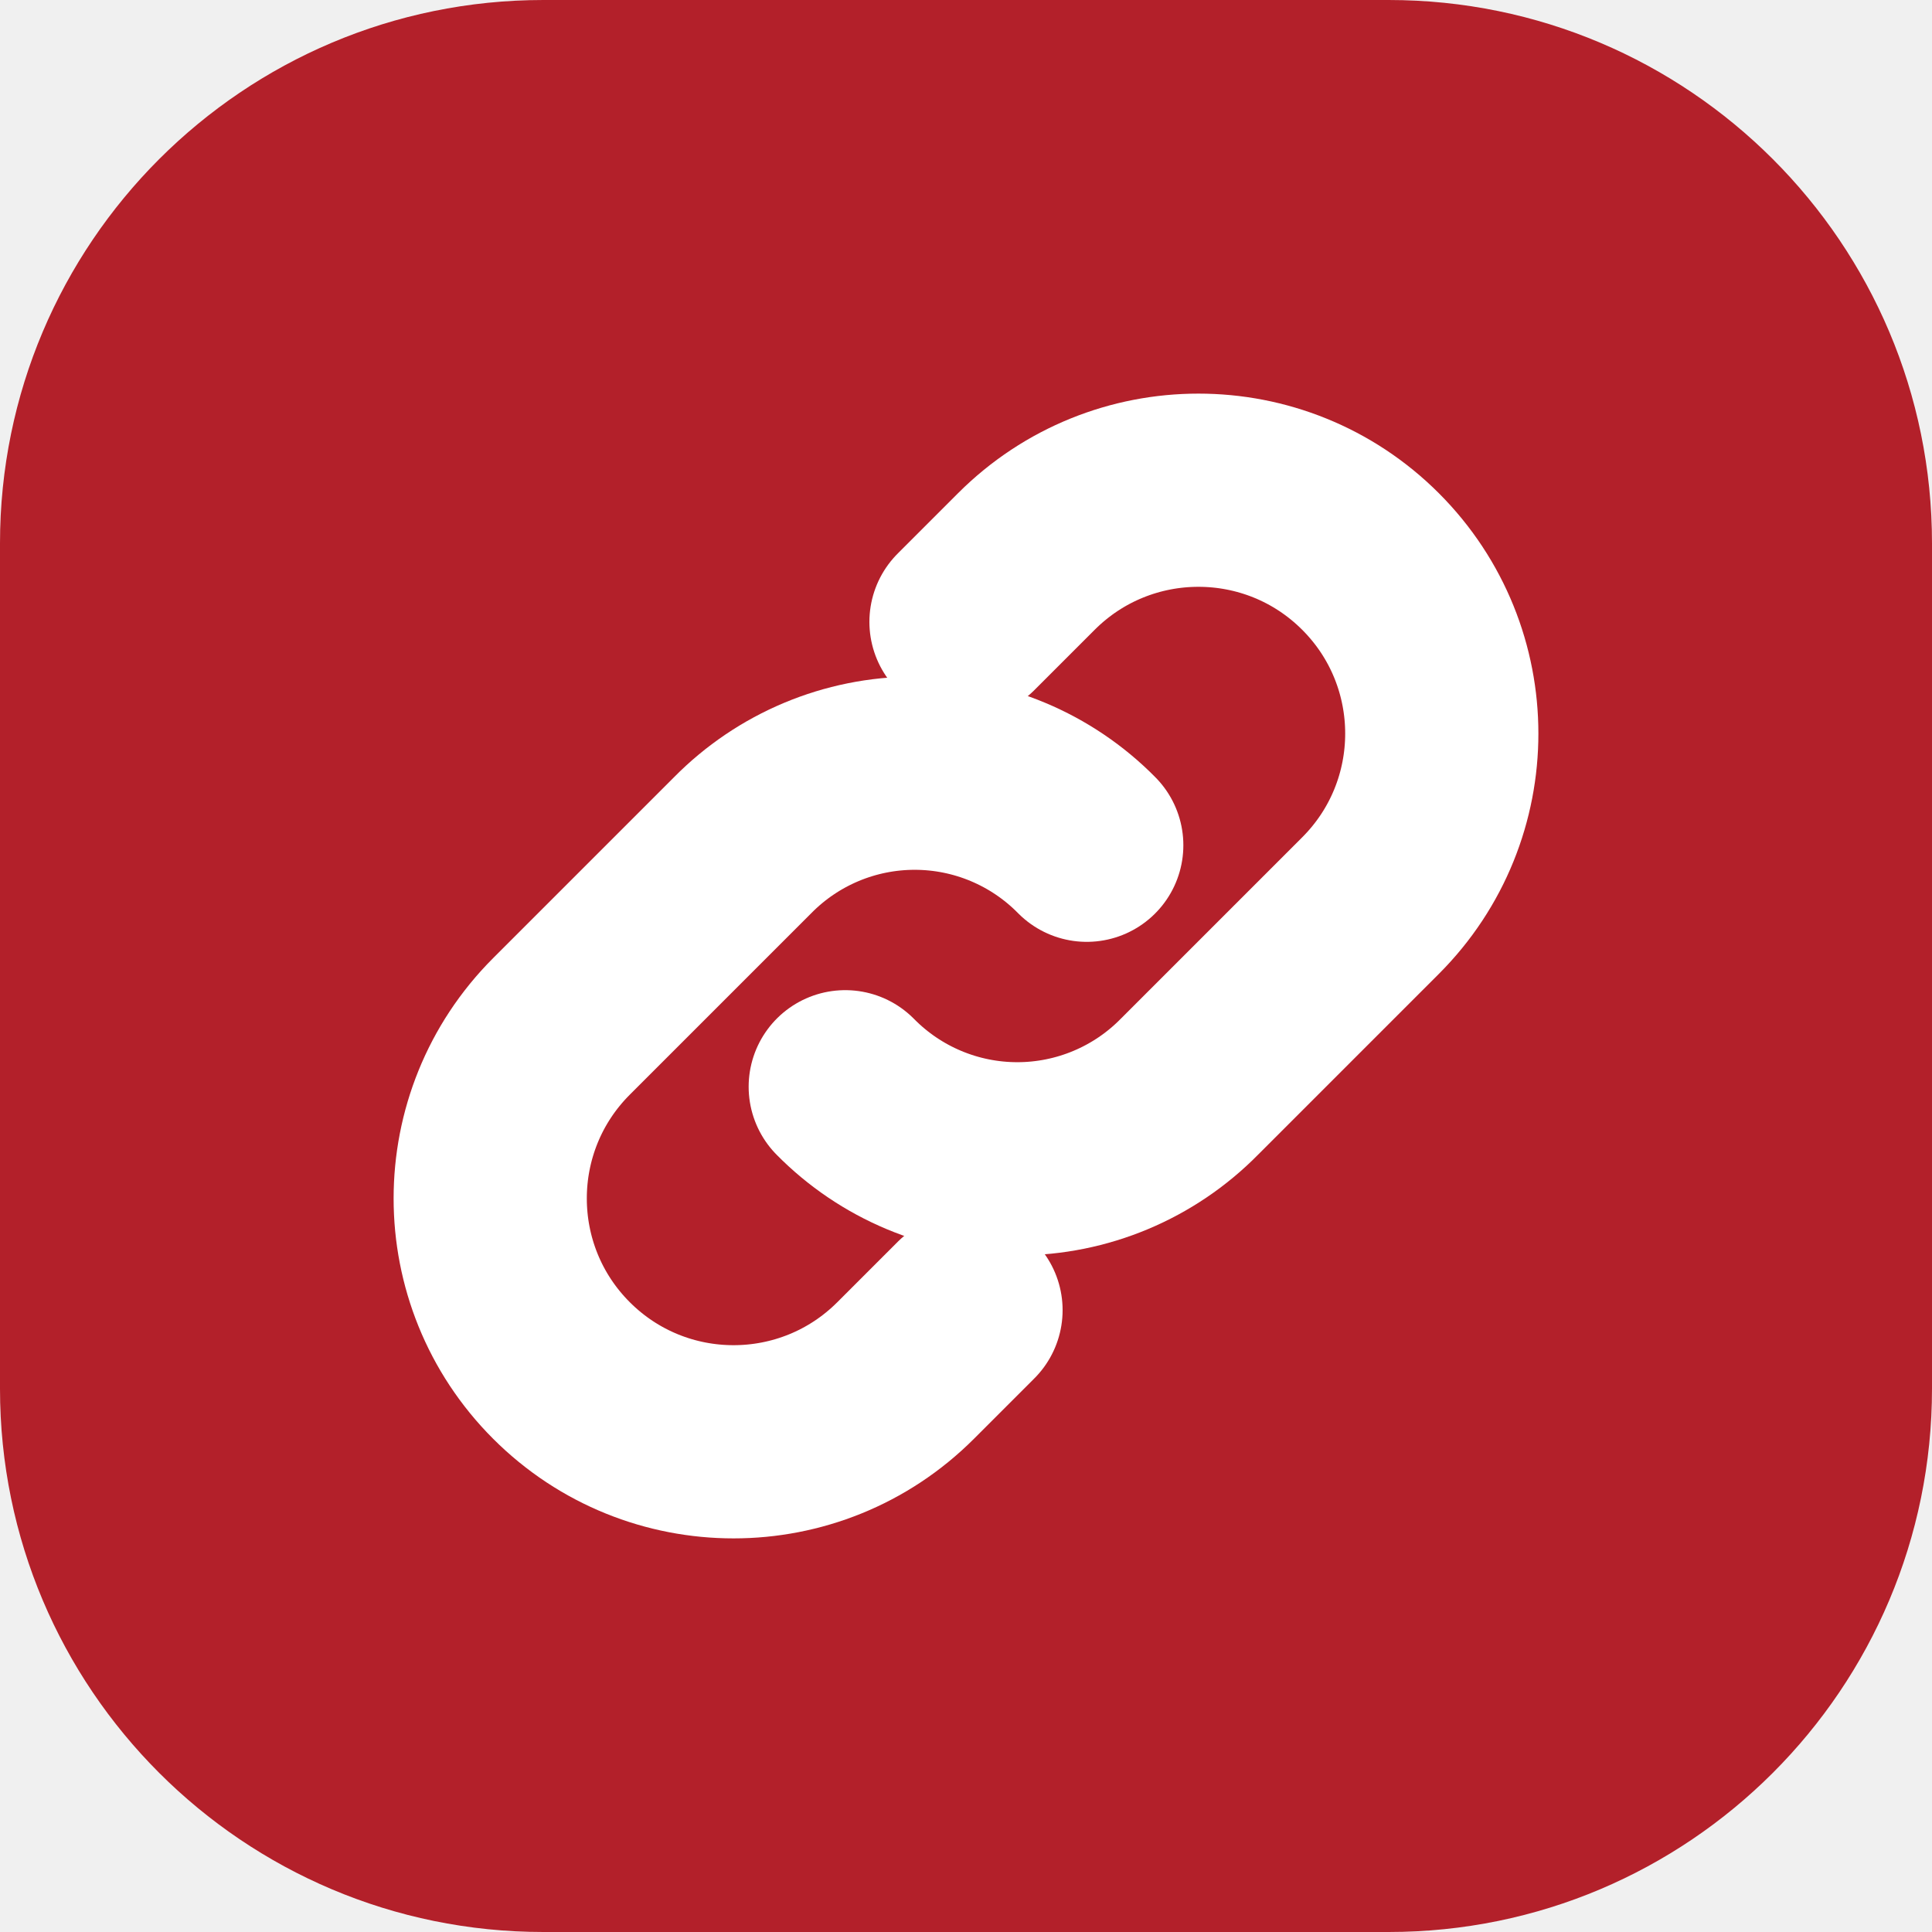
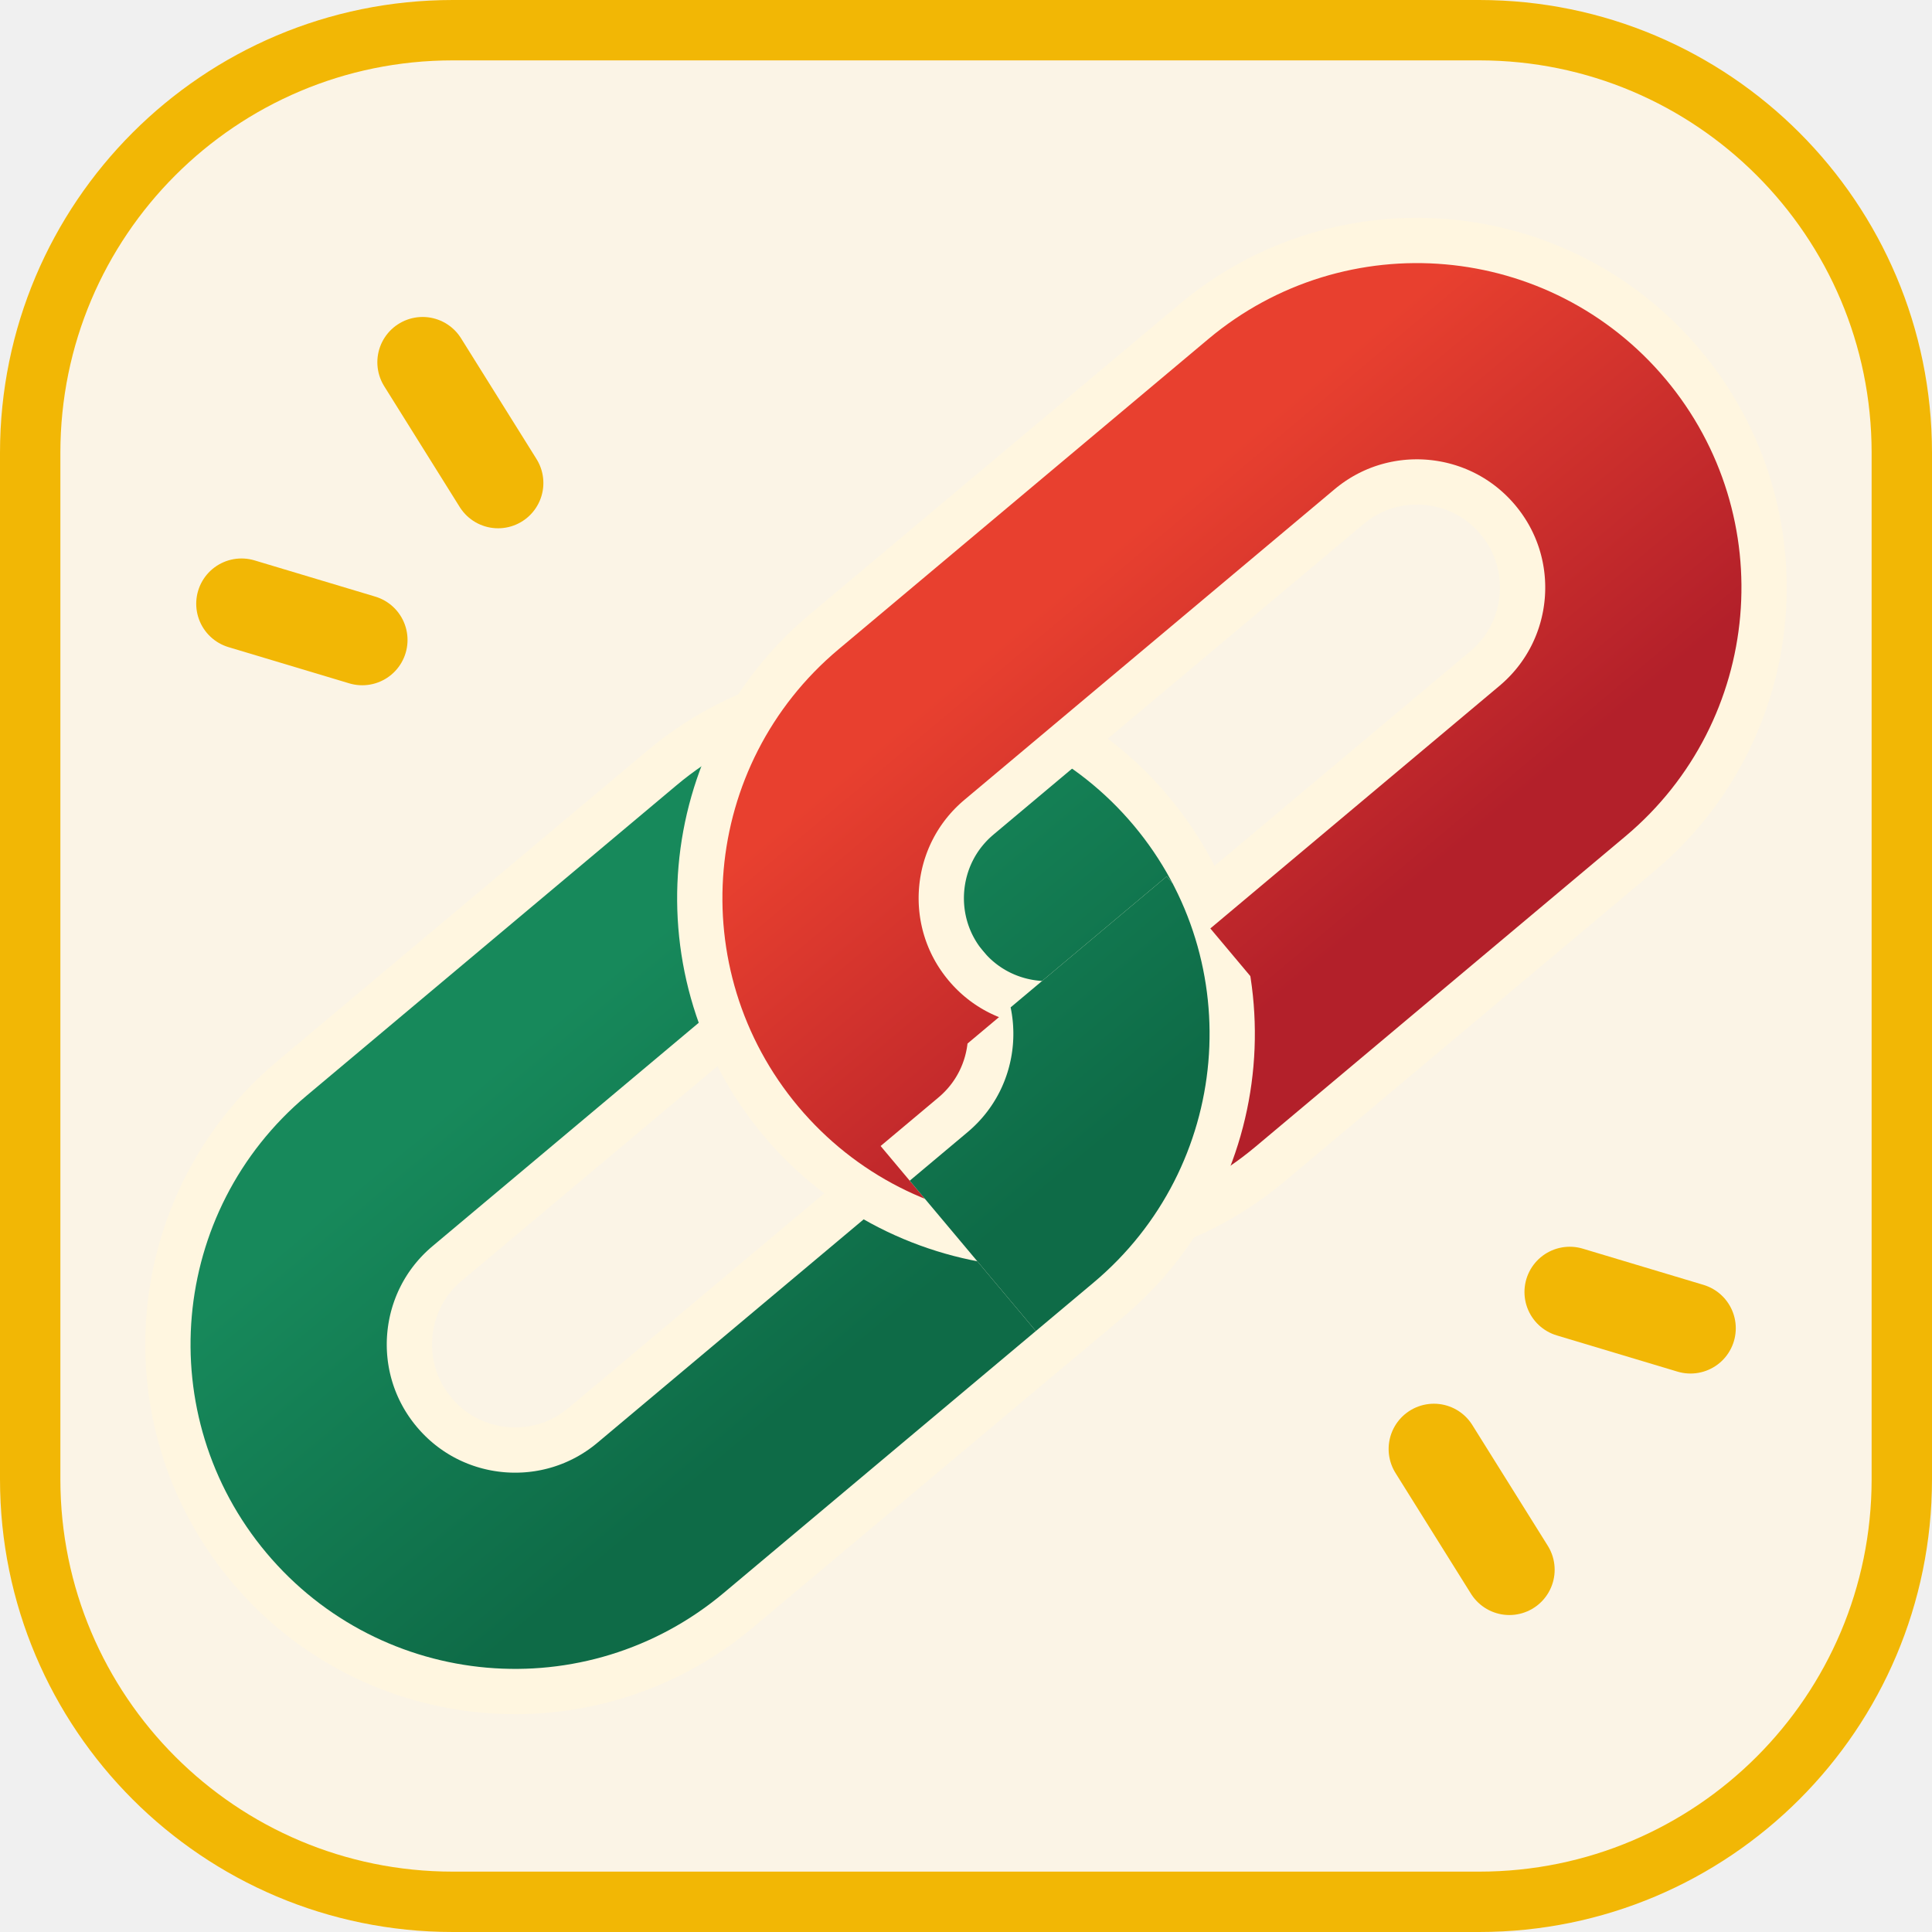
- <svg xmlns="http://www.w3.org/2000/svg" viewBox="0 0 32 32">
-   <rect width="32" height="32" rx="9" fill="#b3202a" />
-   <g fill="none" stroke="#fff" stroke-width="3.2" stroke-linecap="round" transform="translate(4 4)">
-     <path d="M10 14a4 4 0 0 0 5.7 0l3-3a4 4 0 0 0-5.7-5.7l-1 1" />
-     <path d="M14 10a4 4 0 0 0-5.7 0l-3 3a4 4 0 0 0 5.7 5.7l1-1" />
+ <svg xmlns="http://www.w3.org/2000/svg" viewBox="0 0 64 64">
+   <defs>
+     <linearGradient id="r" x1="0" y1="0" x2="0" y2="1">
+       <stop offset="0" stop-color="#e8402f" />
+       <stop offset="1" stop-color="#b3202a" />
+     </linearGradient>
+     <linearGradient id="g" x1="0" y1="0" x2="0" y2="1">
+       <stop offset="0" stop-color="#17895b" />
+       <stop offset="1" stop-color="#0e6b47" />
+     </linearGradient>
+     <clipPath id="low">
+       <rect x="26" y="34" width="13" height="14" />
+     </clipPath>
+   </defs>
+   <rect width="64" height="64" rx="15" fill="#fbf4e6" />
+   <rect x="1" y="1" width="62" height="62" rx="14" fill="none" stroke="#f2b705" stroke-width="2" />
+   <g transform="rotate(-40 32 32)">
+     <rect x="5" y="24.5" width="31" height="15" rx="7.5" fill="none" stroke="#fff6e0" stroke-width="9.5" />
+     <rect x="5" y="24.5" width="31" height="15" rx="7.5" fill="none" stroke="url(#g)" stroke-width="6.5" />
+     <rect x="28" y="24.5" width="31" height="15" rx="7.5" fill="none" stroke="#fff6e0" stroke-width="9.5" />
+     <rect x="28" y="24.5" width="31" height="15" rx="7.5" fill="none" stroke="url(#r)" stroke-width="6.5" />
+     <g clip-path="url(#low)">
+       <rect x="5" y="24.5" width="31" height="15" rx="7.5" fill="none" stroke="#fff6e0" stroke-width="9.5" />
+       <rect x="5" y="24.5" width="31" height="15" rx="7.5" fill="none" stroke="url(#g)" stroke-width="6.5" />
+     </g>
+   </g>
+   <g stroke="#f2b705" stroke-width="3" stroke-linecap="round">
+     <path d="M14 12l2.5 4" />
+     <path d="M8 20l4 1.2" />
+     <path d="M50 52l-2.5-4" />
+     <path d="M56 44l-4-1.2" />
  </g>
</svg>
